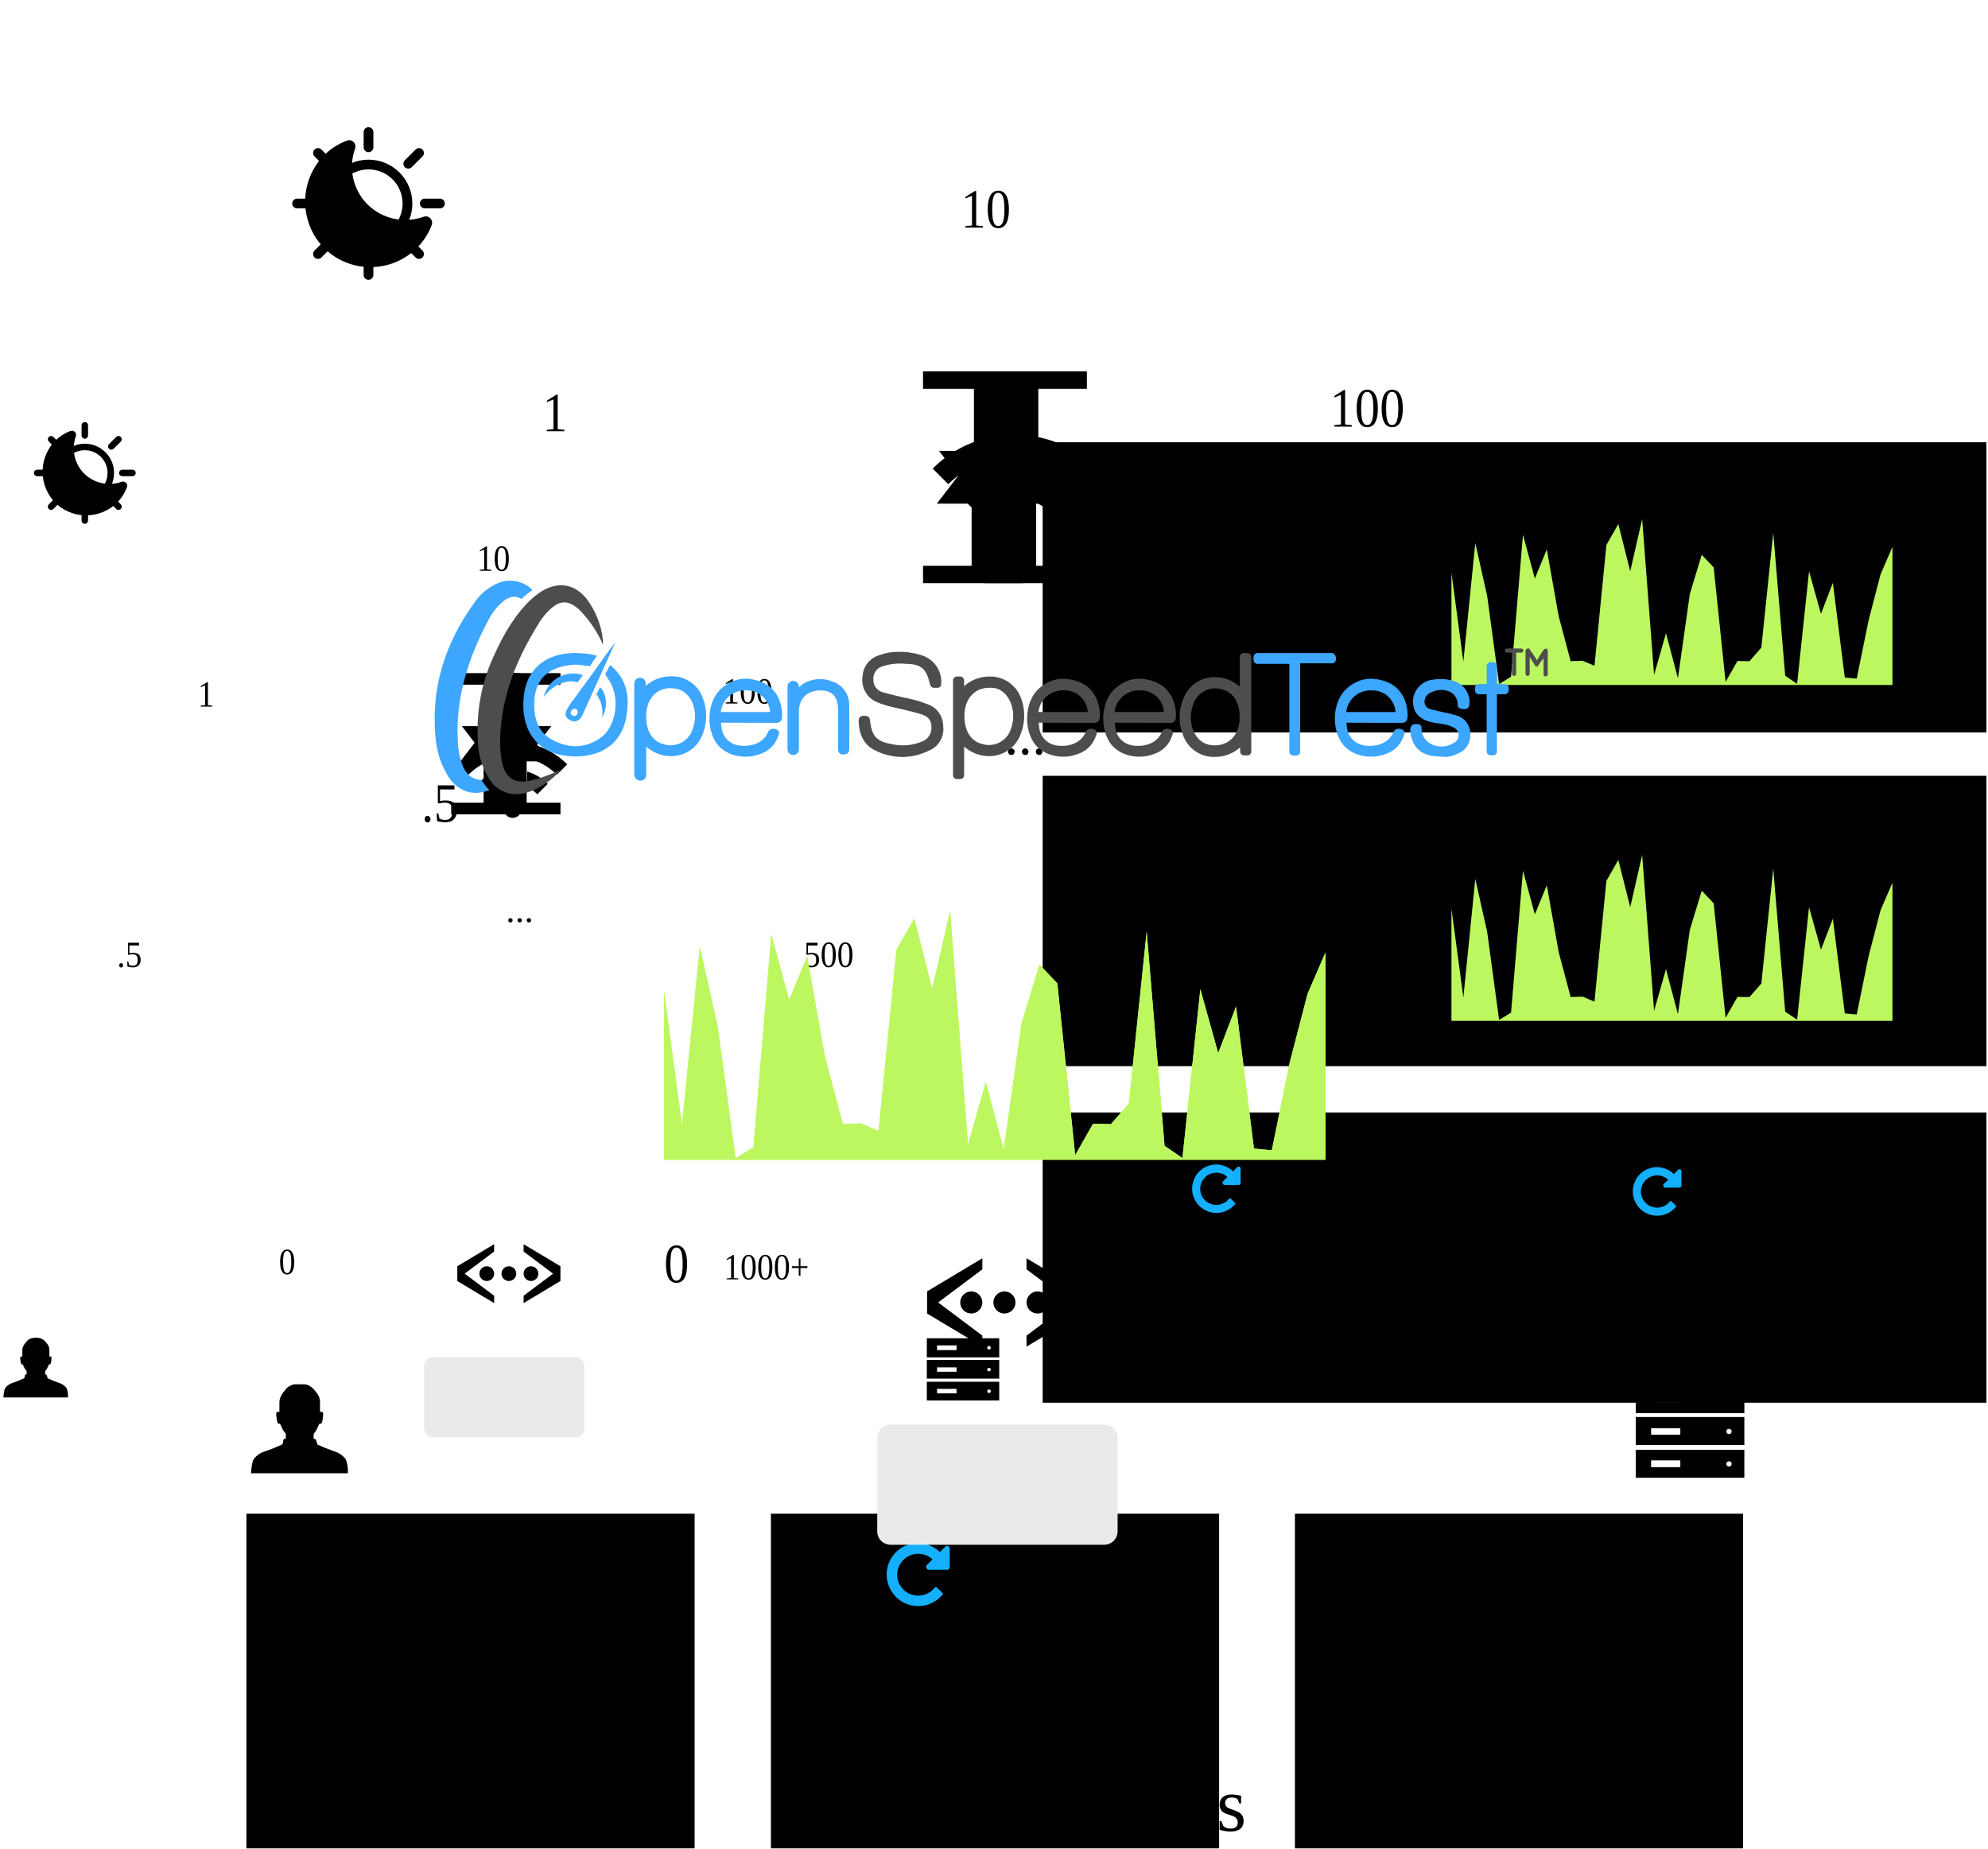
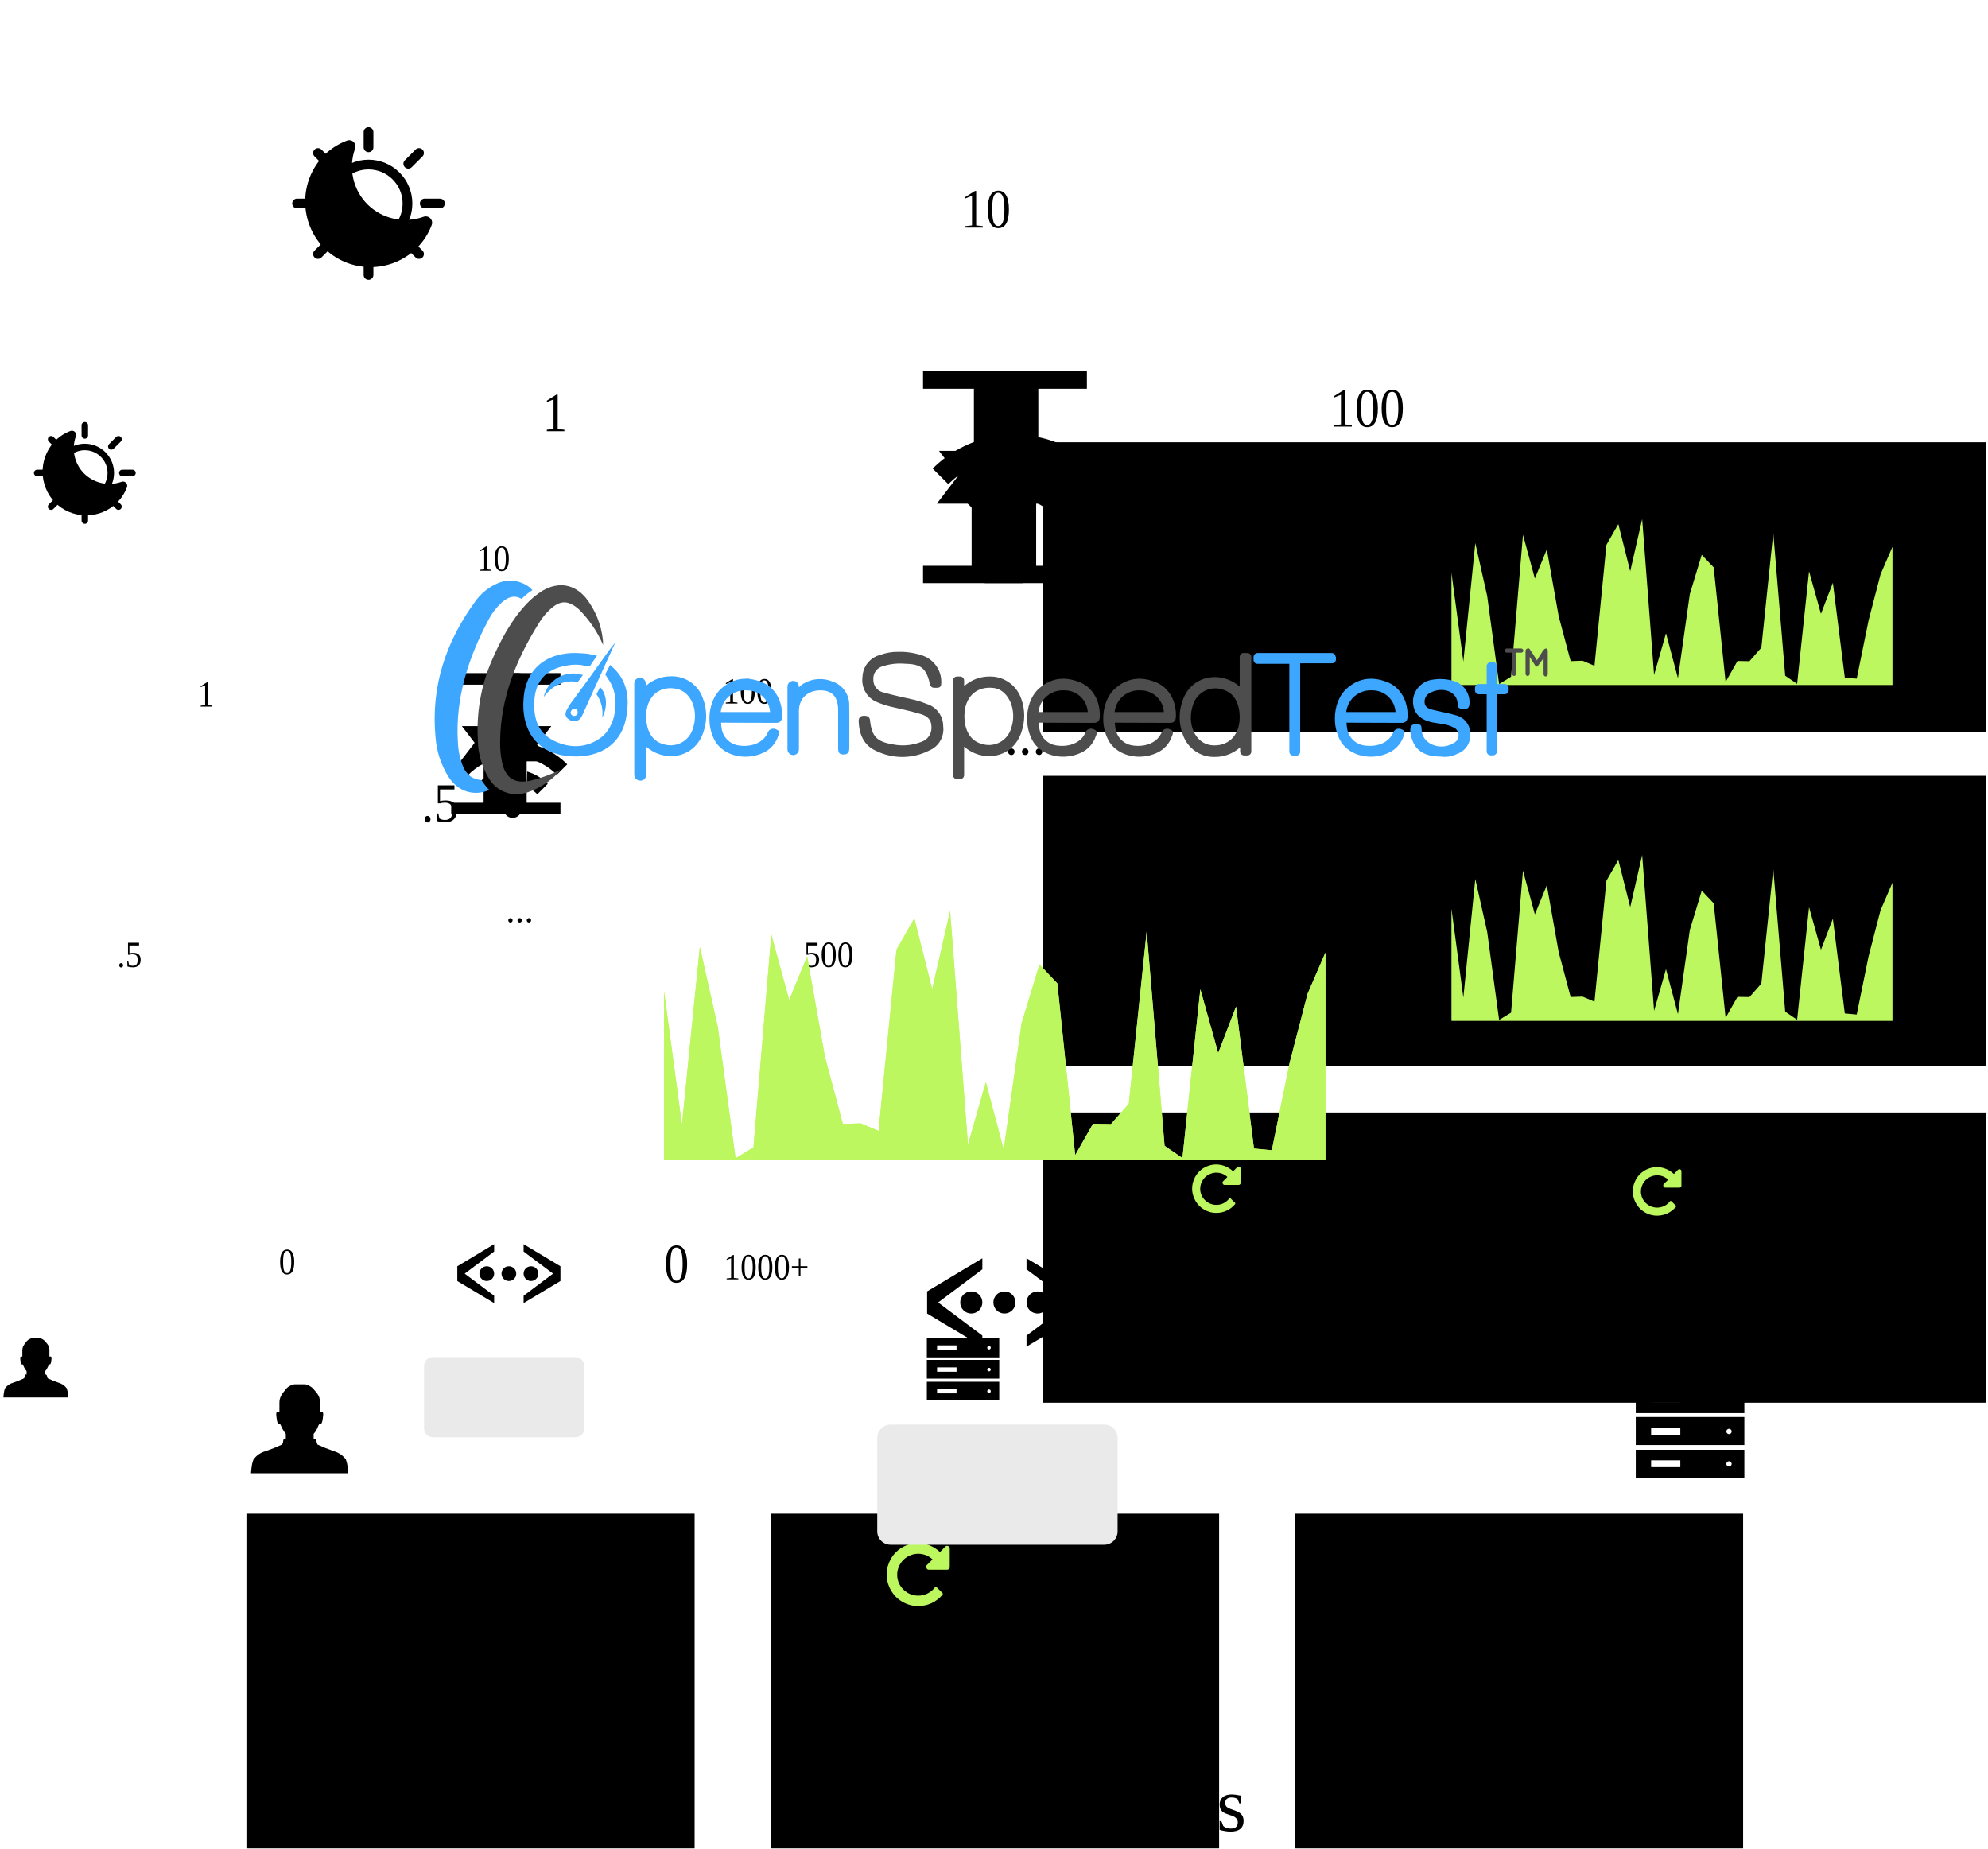
<svg xmlns="http://www.w3.org/2000/svg" xmlns:xlink="http://www.w3.org/1999/xlink" version="1.1" id="OpenSpeedtest" class="openSpeedtestApp">
  <symbol id="logo" viewBox="0 0 262.79 50.38">
    <a target="_blank" href="http://openspeedtest.com?ref=Self-Hosted-Intro&amp;run=5">
      <g>
        <path d="M39.77,15.17A27,27,0,0,0,34,6.71c-2.49-2.13-4.33-2.13-6.68,0a15.2,15.2,0,0,0-2.55,3.06c-5.4,8.59-9.17,17.68-9.31,28a22.39,22.39,0,0,0,.5,5.33C16.83,46.7,19,48,22.66,47.2a32.27,32.27,0,0,0,7-2.56c-1.78,2.63-6.47,5.4-9.38,5.68a7.44,7.44,0,0,1-7.46-3.62,17.59,17.59,0,0,1-2.62-9.16A41.31,41.31,0,0,1,13.42,19C15.55,14.1,18,9.41,21.66,5.51a18.35,18.35,0,0,1,3.91-3.2C29.33.18,33,.82,35.72,4.09a19.33,19.33,0,0,1,4,9.94Z" style="fill: #4d4d4d" />
        <path d="M12.93,49.4C9.16,51,5.47,49.76,3.2,46.2A20.53,20.53,0,0,1,.21,37C-.92,25.11,2.56,14.6,9.45,5.08A12.69,12.69,0,0,1,15.06.53a7.51,7.51,0,0,1,7.31,1,5.17,5.17,0,0,1,.71.71A14.47,14.47,0,0,0,20.53,4.3c-2.21-1.28-3.84.14-4.76.92a14.34,14.34,0,0,0-3,3.91C8,18.08,4.9,27.52,5.47,37.89a17.58,17.58,0,0,0,1,5.4c.71,1.85,1.71,3.48,4.48,3.77C11.15,47.06,12,48.69,12.93,49.4Z" style="fill: #3da6ff" />
        <path d="M109.31,16.8a16.31,16.31,0,0,1,6,.92A6.55,6.55,0,0,1,119.61,24c0,.78-.15,1.28-1,1.28s-1.42.14-1.7-.92c-.86-3.77-2.13-4.69-6-4.76a12.92,12.92,0,0,0-5,.57,3,3,0,0,0-2.34,3.19A3,3,0,0,0,106,26.39c2.48.71,4.9,1.21,7.39,1.77a22,22,0,0,1,2.77.93,5.47,5.47,0,0,1,3.9,5.25,5.44,5.44,0,0,1-3.34,5.76,14,14,0,0,1-12.35.14c-3-1.28-4.12-3.84-4.27-7,0-.93.36-1.35,1.28-1.35s1.35.28,1.42,1.21c.43,3.76,1.64,4.9,5.4,5.54a11.78,11.78,0,0,0,6.61-.57,3.45,3.45,0,0,0,2.48-3.48c0-1.64-.78-2.63-2.63-3.13-2.34-.71-4.83-1.21-7.17-1.77a22.21,22.21,0,0,1-3-1,5.61,5.61,0,0,1-3.48-6,5.55,5.55,0,0,1,4.26-5.19A11.35,11.35,0,0,1,109.31,16.8Z" style="fill: #4d4d4d" />
        <path d="M237.65,41.52c-3.84,0-6-1.35-6.89-4.05a5.87,5.87,0,0,1-.43-2.2c0-.86.36-1.42,1.28-1.42S233,33.92,233,35c0,3.55,4.41,5.26,7.53,3.34a2,2,0,0,0,1.21-1.92,2,2,0,0,0-1.35-1.84c-1.49-.79-3.2-.79-4.9-1.14-3.2-.71-4.76-2.56-4.48-5.61a5.37,5.37,0,0,1,4.69-4.48,10.83,10.83,0,0,1,4.76.29,5.24,5.24,0,0,1,3.84,5.54c-.08.78-.43,1.13-1.14,1.13s-1.63-.07-1.63-.92c.07-3.34-3.56-4.4-6.33-3a2.31,2.31,0,0,0-1.49,2.34c.07,1.14.93,1.49,1.78,1.71,1.85.49,3.83.78,5.68,1.35a4.49,4.49,0,0,1,3.34,4.54,4.62,4.62,0,0,1-3.13,4.55A6,6,0,0,1,237.65,41.52Z" style="fill: #3da6ff" />
        <path d="M35,22.27,33.74,24c-2.35-.78-5.83.43-8,3.48A7.15,7.15,0,0,1,35,22.27Z" style="fill: #3da6ff" />
        <path d="M39.56,32.35a7.75,7.75,0,0,0-1.35-5.54l.85-1.7C40.7,26.89,40.91,29.73,39.56,32.35Z" style="fill: #3da6ff" />
        <path d="M262.79,17.65h0V16.8c0-.36,0-.71-.35-.78s-.57.28-.78.5c-.43.71-.93,1.42-1.42,2.27-.57-.85-1-1.64-1.5-2.27-.14-.29-.35-.71-.78-.5s-.42.42-.42.78V22a.53.53,0,0,0,.49.5h0a.53.53,0,0,0,.5-.5v-4l1.35,2.13c.14.14.43.28.57,0l1.35-1.85v3.84a.53.53,0,0,0,.5.49h0a.53.53,0,0,0,.49-.49V17.72h0Z" style="fill: #4d4d4d" />
        <path d="M256.54,16h-3.41a.53.53,0,0,0-.49.49h0a.53.53,0,0,0,.49.5h1.21v5a.54.54,0,0,0,.5.5h0a.54.54,0,0,0,.5-.5v-5h1.2a.53.53,0,0,0,.5-.5h0A.59.59,0,0,0,256.54,16Z" style="fill: #4d4d4d" />
        <path d="M252.64,24.4h-1.85V20.14a1,1,0,0,0-.92-.93h-.57a1,1,0,0,0-.93.93V24.4h-1.84a.94.94,0,0,0-.92.92v.57a.93.93,0,0,0,.92.92h1.84v13.5a.94.94,0,0,0,.93.92h.57a.94.94,0,0,0,.92-.92V26.81h1.85a.94.94,0,0,0,.92-.92v-.57A.94.94,0,0,0,252.64,24.4Z" style="fill: #3da6ff" />
        <path d="M212.72,18a1,1,0,0,0-.92-.93H194.25a1,1,0,0,0-.92.93v.71a.94.94,0,0,0,.92.92h7.53V40.38a.94.94,0,0,0,.93.92h.71a.94.94,0,0,0,.92-.92V19.5h7.53a.94.94,0,0,0,.92-.92V18Z" style="fill: #3da6ff" />
        <path d="M190.06,39.31v0Z" style="fill: #7c7c7c" />
        <path d="M190.06,18v7c-4.4-3.84-11.43-2.77-13.49,3.34a11.48,11.48,0,0,0,.07,8,7.72,7.72,0,0,0,7.53,5.26,8.84,8.84,0,0,0,6-2.27h0v1a.94.94,0,0,0,.93.92h.78a.93.93,0,0,0,.92-.92V18a.94.94,0,0,0-.92-.93h-.78A.92.92,0,0,0,190.06,18Zm-6.82,20.81a4.79,4.79,0,0,1-1.13-.29c-3.06-1.2-4.41-5.39-3.06-9.23a5.49,5.49,0,0,1,7.11-3.55c2.48.71,3.9,3.12,3.9,6.53C190.06,36.62,187.22,39.31,183.24,38.82Z" style="fill: #4d4d4d" />
        <path d="M48.58,47.2h0a1.31,1.31,0,0,0,1.35-1.35V39.17c4.4,3.84,11.43,2.77,13.49-3.34a11.48,11.48,0,0,0-.07-8,7.7,7.7,0,0,0-7.52-5.26,8.83,8.83,0,0,0-6,2.28h0v-.57a1.31,1.31,0,0,0-1.35-1.35h0a1.31,1.31,0,0,0-1.35,1.35V45.78A1.42,1.42,0,0,0,48.58,47.2Zm8.17-21.74a6,6,0,0,1,1.13.29c3.06,1.21,4.41,5.4,3.06,9.23a5.47,5.47,0,0,1-7.1,3.55c-2.49-.71-3.91-3.12-3.91-6.53C49.93,27.67,52.7,24.83,56.75,25.46Z" style="fill: #3da6ff" />
        <path d="M228.06,33.56c1.21.07,1.64-.5,1.64-1.63.07-3.55-1.64-6.61-4.55-7.89-3.41-1.42-6.68-1.27-9.66,1.28-3.34,2.77-3.91,9-1.42,12.86,2.13,3.19,7,4.33,11.08,2.48a6.57,6.57,0,0,0,3.62-4c.29-.57.36-1.28-.35-1.5a1.51,1.51,0,0,0-1.78.15c-.28.28-.35.71-.57,1-1.13,2.06-3.83,3.05-6.74,2.56a4.77,4.77,0,0,1-3.91-4,10.21,10.21,0,0,1-.14-1.35ZM215.21,31a5.92,5.92,0,0,1,.92-2.55h0a5.81,5.81,0,0,1,5.26-2.56A5.46,5.46,0,0,1,226.85,31Z" style="fill: #3da6ff" />
        <path d="M173.37,33.56c1.21.07,1.64-.5,1.64-1.63.07-3.55-1.64-6.61-4.55-7.89-3.41-1.42-6.68-1.27-9.66,1.28-3.34,2.77-3.91,9-1.42,12.86,2.13,3.19,7,4.33,11.08,2.48a6.57,6.57,0,0,0,3.62-4c.29-.57.36-1.28-.35-1.5a1.51,1.51,0,0,0-1.78.15c-.28.28-.35.71-.57,1-1.13,2.06-3.83,3.05-6.74,2.56a4.77,4.77,0,0,1-3.91-4,10.21,10.21,0,0,1-.14-1.35ZM160.52,31a5.92,5.92,0,0,1,.92-2.55h0a5.81,5.81,0,0,1,5.26-2.56A5.46,5.46,0,0,1,172.16,31Z" style="fill: #4d4d4d" />
        <path d="M155.4,33.56c1.21.07,1.64-.5,1.64-1.63.07-3.55-1.64-6.61-4.55-7.89-3.41-1.42-6.68-1.27-9.66,1.28-3.34,2.77-3.91,9-1.42,12.86,2.13,3.19,7,4.33,11.08,2.48a6.57,6.57,0,0,0,3.62-4c.29-.57.36-1.28-.35-1.5a1.51,1.51,0,0,0-1.78.15c-.28.28-.35.71-.57,1-1.13,2.06-3.83,3.05-6.74,2.56a4.77,4.77,0,0,1-3.91-4,10.21,10.21,0,0,1-.14-1.35ZM142.55,31a5.92,5.92,0,0,1,.92-2.55h0a5.81,5.81,0,0,1,5.26-2.56A5.49,5.49,0,0,1,154.2,31Z" style="fill: #4d4d4d" />
        <path d="M80.4,33.56c1.21.07,1.63-.5,1.63-1.63.07-3.55-1.63-6.61-4.54-7.89-3.41-1.42-6.68-1.27-9.66,1.28-3.34,2.77-3.91,9-1.42,12.86,2.13,3.19,7,4.33,11.08,2.48a6.6,6.6,0,0,0,3.62-4c.28-.57.36-1.28-.36-1.5a1.49,1.49,0,0,0-1.77.15c-.28.28-.36.71-.57,1-1.14,2.06-3.83,3.05-6.75,2.56a4.75,4.75,0,0,1-3.9-4,10.21,10.21,0,0,1-.14-1.35ZM67.54,31a5.88,5.88,0,0,1,.93-2.55h0a5.8,5.8,0,0,1,5.25-2.56A5.46,5.46,0,0,1,79.19,31Z" style="fill: #3da6ff" />
        <path d="M97.87,29.51A5.77,5.77,0,0,0,94,23.83a7.7,7.7,0,0,0-7,.5,8.08,8.08,0,0,0-1,.85V25a1.35,1.35,0,1,0-2.7,0V39.81a1.35,1.35,0,0,0,2.7,0V30.65c.07-3,2.2-4.83,5.26-4.76,2.7.07,4,1.63,4,4.76v8.88c0,.92.15,1.49,1.28,1.49s1.35-.71,1.35-1.49C97.87,36.26,97.94,32.92,97.87,29.51Z" style="fill: #3da6ff" />
        <path d="M86,32.07v0Z" style="fill: #3da6ff" />
        <path d="M45.38,31.22c-1,8.66-8.16,10.86-14.13,10.15C23.65,40.52,20.38,34.7,21,27.74c.57-7.6,6.32-11.3,13.92-10.59a10.89,10.89,0,0,1,1.5.15c.78.14,1.91.42,1.91.42l-1.2,1.71-.43.71-1.21-.07A9.87,9.87,0,0,0,31.39,20c-5.11.78-7.81,3.76-7.88,9-.07,3.76,1,7,4.69,8.8s7.6,1.78,11.08-.78,4.54-9.09,2.13-13.14l-1.14-1.77,1.14-2.21C45.17,22.91,46,26.89,45.38,31.22Z" style="fill: #3da6ff" />
        <path d="M41.34,16.23h0c-3.13,4.41-6.25,8.74-9.52,13.14l-.14.29c-.07.07-.07.14-.15.28-.92,1.28-.85,2.2.29,2.91s2.34.36,3-1c2.28-5,4.55-10.09,6.89-15.2l.93-2.06ZM33.67,31.57a1,1,0,0,1-.72.36.83.83,0,0,1-.85-.85,1,1,0,0,1,.85-.86.81.81,0,0,1,.72.36A1.22,1.22,0,0,1,33.67,31.57Z" style="fill: #3da6ff" />
        <path d="M136.08,34.91a5.46,5.46,0,0,1-7.1,3.55c-2.48-.71-3.91-3.12-3.91-6.53,0-4.41,2.77-7.1,6.89-6.61a4.75,4.75,0,0,1,1.14.29C136,26.89,137.43,31.15,136.08,34.91Zm2.42-7A7.72,7.72,0,0,0,131,22.62a8.85,8.85,0,0,0-6,2.28V23.55a.94.94,0,0,0-.92-.93h-.78a.94.94,0,0,0-.92.93V45.92a.93.93,0,0,0,.92.92h.78a.93.93,0,0,0,.92-.92V39.17c4.41,3.84,11.44,2.77,13.5-3.34A11.79,11.79,0,0,0,138.5,27.88Z" style="fill: #4d4d4d" />
      </g>
      <rect fill="transparent" x="0" y="0" width="265" height="60" />
    </a>
  </symbol>
  <symbol id="mainGaugebg" viewBox="0 0 295.93 270.18">
    <path fill="none" d="M64.32,256.41a137,137,0,1,1,192.09-24.8l-.07.09a134.45,134.45,0,0,1-24.71,24.71" />
  </symbol>
  <symbol id="mainGaugeBlue" viewBox="0 0 295.93 270.18">
    <path fill="none" d="M64.32,256.41a137,137,0,1,1,192.09-24.8l-.07.09a134.45,134.45,0,0,1-24.71,24.71" />
  </symbol>
  <symbol id="mainGaugeWhite" viewBox="0 0 295.93 270.18">
    <path fill="none" d="M64.32,256.41a137,137,0,1,1,192.09-24.8l-.07.09a134.45,134.45,0,0,1-24.71,24.71" />
  </symbol>
  <symbol id="oDoMeter" viewBox="0 0 295.93 270.18">
    <text transform="translate(76.34 264.28) scale(0.9 1)">0</text>
    <text transform="translate(23.81 164.6) scale(0.9 1)">.5</text>
    <text transform="translate(50.01 80.11) scale(0.9 1)">1</text>
    <text transform="translate(140.58 36.04) scale(0.9 1)">10</text>
    <text transform="translate(220.43 79.11) scale(0.9 1)">100</text>
    <text transform="translate(246.71 164.6) scale(0.9 1)">500</text>
    <text id="oDoTopSpeed" class="oDoTop-Speed" transform="translate(220.71 265.99) scale(0.9 1)">1000+</text>
    <text id="oDoLiveSpeed" class="oDoLive-Speed" transform="translate(150 150) scale(1 1)">...</text>
    <text id="oDoLiveStatus" class="oDoLive-Status" transform="translate(151 170) scale(1 1)" />
  </symbol>
  <symbol id="progressBar" viewBox="0 0 293.53 18.38">
    <defs>
      <symbol id="personLeft" class="uiBg" viewBox="0 0 33.46 30.9">
        <path d="M32.7,4.8a7.81,7.81,0,0,1-4.1,2.8,61.42,61.42,0,0,0-5.7,2.3s-.1.3-.4,1.3-.9.6-.9.6v1.8a6.15,6.15,0,0,1,1.2,1.8,14.72,14.72,0,0,0,.8,1.7h.5c.5,0,.7,1.9.8,3.2s-1.1.8-1.1.8v3.2c0,1.9-.5,2.8-2.3,4.8s-4.7,1.8-4.7,1.8-3.1.1-4.7-1.8-2.3-3-2.3-4.8V21.1s-1.2.5-1.1-.8.3-3.2.8-3.2H10s.3-.6.8-1.7A9.62,9.62,0,0,1,12,13.6V11.8s-.8.4-.9-.6a2.26,2.26,0,0,0-.4-1.3A61.42,61.42,0,0,0,5,7.6,7.41,7.41,0,0,1,.9,4.8C.2,3.6,0,0,0,0H33.4A11.7,11.7,0,0,1,32.7,4.8Z" />
      </symbol>
      <symbol id="progressElement" class="uiBg" viewBox="0 0 409.31 10.48">
        <line id="progressbg" class="progressbg" x1="5" y1="5" x2="405" y2="5" />
      </symbol>
      <symbol id="doc" class="uiBg" viewBox="0 0 36.8 31.6">
        <path d="M0,31.6V21.9H36.8v9.7Zm15.1-6H5.2V28h9.9Zm16.5.3a.9.9,0,1,0,.9.9A.9.9,0,0,0,31.6,25.9Z" />
        <path d="M0,20.6V11.1H36.8v9.5Zm15.1-6H5.2v2.2h9.9Zm16.5.2a.9.9,0,1,0,.9.9A.9.9,0,0,0,31.6,14.8Z" />
        <path d="M0,9.5V0H36.8V9.5ZM15.1,3.6H5.2V5.9h9.9Zm16.5.2a.9.9,0,1,0,.9.9A.9.9,0,0,0,31.6,3.8Z" />
      </symbol>
    </defs>
    <g id="Progress">
      <g>
        <use width="33.46" height="30.9" transform="matrix(0.57, 0, 0, -0.57, 0, 17.49)" xlink:href="#personLeft" />
        <use width="409.31" height="10.48" transform="matrix(0.57, 0, 0, -0.57, 28.35, 13.39)" xlink:href="#progressElement" />
        <use width="36.8" height="31.6" transform="matrix(0.58, 0, 0, -0.58, 272.2, 18.38)" xlink:href="#doc" />
      </g>
    </g>
  </symbol>
  <symbol id="upSymbol" viewBox="0 0 32.21 41.62">
    <g>
      <path d="M2.71,26H9.55V38.55a2.93,2.93,0,0,0,2.78,3.07h7.13a2.94,2.94,0,0,0,2.78-3.07V26h6.84L15.89,8.8Z" />
      <rect width="32.21" height="3.41" />
    </g>
  </symbol>
  <symbol id="downSymbol" viewBox="0 0 32.21 41.62">
    <g>
      <path d="M29.51,15.62H22.66V3.08A2.94,2.94,0,0,0,19.88,0H12.76A2.94,2.94,0,0,0,10,3.08V15.62H3.14l13.18,17.2Z" />
      <rect y="38.21" width="32.21" height="3.41" />
    </g>
  </symbol>
  <symbol id="resultCard" viewBox="0 0 278.13 85.49">
    <g>
      <rect width="278.13" height="85.49" />
    </g>
  </symbol>
  <symbol id="resultCardMob" viewBox="0 0 88.1 65.79">
    <g>
      <rect width="88.1" height="65.79" />
    </g>
  </symbol>
  <symbol id="downloadRc1" viewBox="0 0 66.93 13.85">
    <g>
      <text transform="translate(0 10.52)" class="rtext">DOWNLOAD</text>
    </g>
  </symbol>
  <symbol id="uploadRc2" viewBox="0 0 46.73 13.85">
    <g>
      <text transform="translate(0 10.52)" class="rtext">UPLOAD</text>
    </g>
  </symbol>
  <symbol id="pingSymbol" viewBox="0 0 14.28 14.28">
    <g>
-       <path d="M13.92.64a.55.55,0,0,0-.65.13L12.06,2A7.21,7.21,0,0,0,9.79.52a7,7,0,0,0-5.42,0,7,7,0,0,0-3.8,3.8,7,7,0,0,0,0,5.54,7.23,7.23,0,0,0,1.52,2.28,7.25,7.25,0,0,0,2.28,1.53,6.89,6.89,0,0,0,2.77.56,7.12,7.12,0,0,0,5.5-2.57.31.31,0,0,0,.07-.21.23.23,0,0,0-.09-.19L11.35,10a.36.36,0,0,0-.24-.09.27.27,0,0,0-.21.11,4.61,4.61,0,0,1-1.67,1.37,4.68,4.68,0,0,1-2.09.48,4.75,4.75,0,0,1-3.36-1.39A4.84,4.84,0,0,1,2.76,9a4.68,4.68,0,0,1-.38-1.85A4.63,4.63,0,0,1,2.76,5.3,4.74,4.74,0,0,1,5.3,2.76a4.72,4.72,0,0,1,5.09.9L9.1,4.94A.54.54,0,0,0,9,5.58.56.56,0,0,0,9.52,6h4.17a.61.61,0,0,0,.42-.17.57.57,0,0,0,.17-.42V1.19a.56.56,0,0,0-.36-.55Z" style="fill: #14b0fe" />
+       <path d="M13.92.64a.55.55,0,0,0-.65.13L12.06,2A7.21,7.21,0,0,0,9.79.52a7,7,0,0,0-5.42,0,7,7,0,0,0-3.8,3.8,7,7,0,0,0,0,5.54,7.23,7.23,0,0,0,1.52,2.28,7.25,7.25,0,0,0,2.28,1.53,6.89,6.89,0,0,0,2.77.56,7.12,7.12,0,0,0,5.5-2.57.31.31,0,0,0,.07-.21.23.23,0,0,0-.09-.19L11.35,10a.36.36,0,0,0-.24-.09.27.27,0,0,0-.21.11,4.61,4.61,0,0,1-1.67,1.37,4.68,4.68,0,0,1-2.09.48,4.75,4.75,0,0,1-3.36-1.39A4.84,4.84,0,0,1,2.76,9a4.68,4.68,0,0,1-.38-1.85A4.63,4.63,0,0,1,2.76,5.3,4.74,4.74,0,0,1,5.3,2.76a4.72,4.72,0,0,1,5.09.9L9.1,4.94A.54.54,0,0,0,9,5.58.56.56,0,0,0,9.52,6h4.17a.61.61,0,0,0,.42-.17.57.57,0,0,0,.17-.42V1.19a.56.56,0,0,0-.36-.55Z" style="fill: #bdf760" />
    </g>
  </symbol>
  <symbol id="pingRc3" viewBox="0 0 28.43 13.85">
    <g>
      <text transform="translate(0 10.52)" class="rtext">PING</text>
    </g>
  </symbol>
  <symbol id="jitterRc3" viewBox="0 0 39.95 13.85">
    <text class="rtext" transform="translate(0 9.64)">JITTER</text>
  </symbol>
  <symbol id="downResultC1" viewBox="0 0 53.35 39.8">
    <text id="downResult" transform="translate(0 20.07)" class="rtextnum">---</text>
    <text x="0" y="35" class="rtextmbms">Mbps</text>
  </symbol>
  <symbol id="upResultC2" viewBox="0 0 53.35 39.8">
    <text id="upRestxt" transform="translate(0 20.07)" class="rtextnum">---</text>
    <text x="0" y="36.09" class="rtextmbms">Mbps</text>
  </symbol>
  <symbol id="pingResultC3" viewBox="0 0 40.01 39.79">
    <text transform="translate(0 20.07)" id="pingResult" class="rtextnum">--</text>
    <text x="0" y="35" class="rtextmbms">ms</text>
  </symbol>
  <symbol id="jitterResultC3" viewBox="0 0 21.99 39.79">
    <text id="jitterDesk" transform="translate(2.33 20.07)" class="rtextnum">--</text>
    <text x="2" y="35" xml:space="preserve" class="rtextmbms">ms</text>
  </symbol>
  <symbol style="fill: url(#gradient)" id="graphc1" viewBox="0 0 200 100">
    <polygon points="0,50 0.00,16.91 3.51,43.13 7.03,8.17 10.54,23.80 14.05,49.71 17.57,47.57 21.08,5.73 24.59,18.61 28.11,10.03 31.62,29.77 35.14,42.97 38.65,42.85 42.16,44.34 45.68,8.71 49.19,2.56 52.70,16.48 56.22,1.10 59.73,47.04 63.24,34.75 66.76,48.00 70.27,23.19 73.78,11.62 77.30,15.34 80.81,49.09 84.32,42.92 87.84,42.99 91.35,38.99 94.86,5.15 98.38,47.27 101.89,49.66 105.41,16.49 108.92,29.03 112.43,19.89 115.95,47.80 119.46,48.13 122.97,30.92 126.49,17.38 130.00,9.27 130,50" class="line" />
  </symbol>
  <symbol style="fill: url(#gradient)" id="graphc2" viewBox="0 0 200 100">
    <polygon points="0,50 0.00,16.91 3.51,43.13 7.03,8.17 10.54,23.80 14.05,49.71 17.57,47.57 21.08,5.73 24.59,18.61 28.11,10.03 31.62,29.77 35.14,42.97 38.65,42.85 42.16,44.34 45.68,8.71 49.19,2.56 52.70,16.48 56.22,1.10 59.73,47.04 63.24,34.75 66.76,48.00 70.27,23.19 73.78,11.62 77.30,15.34 80.81,49.09 84.32,42.92 87.84,42.99 91.35,38.99 94.86,5.15 98.38,47.27 101.89,49.66 105.41,16.49 108.92,29.03 112.43,19.89 115.95,47.80 119.46,48.13 122.97,30.92 126.49,17.38 130.00,9.27 130,50" class="line2" />
  </symbol>
  <symbol id="jitterMob" viewBox="0 0 58.1 35.77">
    <text id="pingMobres" transform="translate(11.07 18.05)" class="rtextnum">--</text>
    <text x="-8" y="33.46" class="rtextmbms">Jitter</text>
    <text id="JitterResultMon" x="17" y="33.46" class="jitter-Mob">--</text>
    <text id="JitterResultms" x="36" y="33.46" class="rtextmbms">ms</text>
  </symbol>
  <symbol id="settings" viewBox="0 0 100 125">
    <rect fill="transparent" x="0" y="25" width="100" height="50" />
    <path d="M36.43,29.64,9.29,50,36.43,70.36v6.78L2.5,56.79V43.21L36.43,22.86Z" />
    <path d="M63.57,70.36,90.71,50,63.57,29.64V22.86L97.5,43.21V56.79L63.57,77.14Z" />
    <circle cx="29.64" cy="50" r="6.79" />
    <circle cx="50" cy="50" r="6.79" />
    <circle cx="70.36" cy="50" r="6.79" />
  </symbol>
  <symbol id="playButton" style="fill: #eaeaea" viewBox="0 0 191.255 191.255">
    <rect width="180" height="90" rx="10" ry="10" class="startButton" />
    <text class="buttonTxt" x="90" y="60">Start</text>
  </symbol>
  <symbol id="introProgress" viewBox="0 0 409.31 10.48">
    <line x1="5" y1="5" x2="405" y2="5" />
  </symbol>
  <symbol id="ConnectError" viewBox="0 0 489.6 489.6">
    <a target="_blank" href="https://openspeedtest.com/FAQ.php?ref=NetworkError">
      <g>
        <g>
          <path d="M179.6,235.6c-33.7,10.3-65.5,28.5-92.2,55.1l46.6,46.6c13.9-13.9,30.1-24.8,47.6-32.5L179.6,235.6z" />
          <path d="M175.8,109C111.3,122,49.9,153.4,0,203.3l46.6,46.6c37.5-37.5,83.1-61.9,131.2-73.7L175.8,109z" />
          <path d="M313.8,109l-2,67.3c48.1,11.8,93.7,36.2,131.2,73.7l46.6-46.6C439.8,153.4,378.3,122,313.8,109z" />
          <path d="M307.9,304.8c17.5,7.7,33.7,18.6,47.7,32.6l46.6-46.6c-26.6-26.6-58.5-44.9-92.2-55.2L307.9,304.8z" />
        </g>
        <circle cx="244.8" cy="403.2" r="40" />
        <g>
          <path d="M260.6,330.4h-31.7c-8.3,0-15.1-6.6-15.3-14.9L206,62.2c-0.3-8.6,6.7-15.8,15.3-15.8h47c8.6,0,15.6,7.1,15.3,15.8                  l-7.7,253.3C275.7,323.8,268.9,330.4,260.6,330.4z" />
        </g>
      </g>
    </a>
  </symbol>
  <symbol id="light" viewBox="0 0 512 512">
    <g>
      <path d="M256,108.936c-81.091,0-147.064,65.973-147.064,147.064S174.909,403.064,256,403.064S403.064,337.091,403.064,256         S337.091,108.936,256,108.936z M256,370.383c-63.071,0-114.383-51.312-114.383-114.383c0-63.071,51.312-114.383,114.383-114.383         c63.071,0,114.383,51.312,114.383,114.383C370.383,319.071,319.071,370.383,256,370.383z" />
      <path d="M256,83.708c9.024,0,16.34-7.316,16.34-16.34V16.34C272.34,7.316,265.024,0,256,0c-9.024,0-16.34,7.316-16.34,16.34         v51.027C239.66,76.391,246.976,83.708,256,83.708z" />
      <path d="M256,428.292c-9.024,0-16.34,7.316-16.34,16.34v51.027c0,9.024,7.316,16.34,16.34,16.34c9.024,0,16.34-7.316,16.34-16.34         v-51.027C272.34,435.609,265.024,428.292,256,428.292z" />
      <path d="M111.062,134.171c6.38,6.381,16.727,6.381,23.109,0c6.381-6.38,6.381-16.727,0-23.109L98.089,74.981         c-6.38-6.381-16.727-6.381-23.109,0c-6.381,6.38-6.381,16.727,0,23.109L111.062,134.171z" />
      <path d="M400.938,377.829c-6.38-6.381-16.727-6.38-23.109,0c-6.381,6.38-6.381,16.727,0,23.109l36.081,36.082         c6.38,6.382,16.727,6.382,23.109,0c6.382-6.38,6.382-16.727,0-23.109L400.938,377.829z" />
      <path d="M83.708,256c0-9.024-7.316-16.34-16.34-16.34H16.34C7.316,239.66,0,246.976,0,256c0,9.024,7.316,16.34,16.34,16.34         h51.027C76.391,272.34,83.708,265.024,83.708,256z" />
      <path d="M495.66,239.66h-51.027c-9.024,0-16.34,7.316-16.34,16.34c0,9.024,7.316,16.34,16.34,16.34h51.027         c9.024,0,16.34-7.316,16.34-16.34C512,246.976,504.684,239.66,495.66,239.66z" />
      <path d="M111.062,377.829l-36.081,36.082c-6.381,6.382-6.381,16.727,0,23.109c6.38,6.382,16.727,6.383,23.109,0l36.081-36.082         c6.381-6.381,6.381-16.727,0-23.109C127.79,371.447,117.443,371.447,111.062,377.829z" />
      <path d="M400.938,134.171l36.081-36.082c6.382-6.381,6.382-16.727,0-23.109c-6.38-6.381-16.727-6.381-23.109,0l-36.081,36.082         c-6.381,6.381-6.381,16.727,0,23.109C384.21,140.552,394.557,140.553,400.938,134.171z" />
    </g>
    <rect fill="none" width="512" cursor="pointer" pointer-events="visible" height="512" />
  </symbol>
  <symbol id="dark" viewBox="0 0 1024 1024">
    <path d="M524.8 938.667h-4.267a439.893 439.893 0 0 1-313.173-134.4 446.293 446.293 0 0 1-11.093-597.333 432.213 432.213 0 0 1 170.667-116.907 42.667 42.667 0 0 1 45.227 9.387 42.667 42.667 0 0 1 10.24 42.667 358.4 358.4 0 0 0 82.773 375.893 361.387 361.387 0 0 0 376.747 82.773 42.667 42.667 0 0 1 54.187 55.04A433.493 433.493 0 0 1 836.267 810.667a438.613 438.613 0 0 1-311.467 128z" />
  </symbol>
  <a id="resultsData">
    <svg class="Desktop" viewBox="0 0 586 346">
      <g id="UI-Desk">
        <use id="mainGaugebg-Desk" class="main-Gaugebg" xlink:href="#mainGaugebg" x="10.28" y="36.11" width="273.94" height="245.39" />
        <use id="mainGaugeBlue-Desk" class="main-GaugeBlue" xlink:href="#mainGaugeBlue" x="10.28" y="36.11" width="273.94" height="245.39" />
        <use id="mainGaugeWhite-Desk" class="main-GaugeWhite" xlink:href="#mainGaugeWhite" x="10.28" y="36.11" width="273.94" height="245.39" />
        <use xlink:href="#resultCard" class="Cards" x="307.4" y="31" width="278.1" height="85.5">
						</use>
        <use xlink:href="#resultCard" class="Cards" x="307.4" y="129.3" width="278.1" height="85.5">
						</use>
        <use xlink:href="#resultCard" class="Cards" x="307.4" y="228.5" width="278.1" height="85.5">
						</use>
        <use id="downSymbolDesk" xlink:href="#downSymbol" class="Desktop" x="133" y="99" width="32.21" height="41.62" />
        <use id="upSymbolDesk" xlink:href="#upSymbol" class="Desktop" x="133" y="99" width="32.21" height="41.62" />
        <use id="ConnectErrorDesk" xlink:href="#ConnectError" class="ConnectError" x="135" y="107.8" width="32.21" height="41.62" />
        <use class="oDo-Meter" xlink:href="#oDoMeter" x="10.28" y="36.11" width="273.94" height="245.39" />
        <use xlink:href="#progressBar" x="1" y="295" width="293.53" height="18.38" />
        <use id="progressStatus-Desk" class="intro-Progress" xlink:href="#introProgress" x="29" y="295" width="234" height="21" />
        <use xlink:href="#downloadRc1" x="335.05" y="50.28" width="67" height="16">
						</use>
        <use xlink:href="#uploadRc2" x="345.33" y="145.2" width="47" height="16">
						</use>
        <use xlink:href="#pingSymbol" x="351.4" y="243.8" width="14.3" height="14.4" />
        <use xlink:href="#pingSymbol" x="481.3" y="244.6" width="14.33" height="14.4" />
        <use xlink:href="#pingRc3" x="367.01" y="244.68" width="28" height="16">
						</use>
        <use xlink:href="#jitterRc3" x="495.61" y="246.3" width="39.95" height="13.85">
						</use>
        <use xlink:href="#upSymbol" class="Symbol" x="329" y="146.5" width="11.8" height="13.9" />
        <use xlink:href="#downSymbol" class="Symbol" x="318.7" y="51.9" width="11.8" height="13.8" />
        <use xlink:href="#graphc2" x="427.84" y="134" width="200" height="135">
						</use>
        <use xlink:href="#graphc1" x="427.84" y="35" width="200" height="135">
						</use>
        <use xlink:href="#downResultC1" x="298" y="67.21" width="200" height="45.1">
						</use>
        <use xlink:href="#upResultC2" x="298" y="162.13" width="200" height="45.1">
						</use>
        <use xlink:href="#pingResultC3" x="303.73" y="261.55" width="200" height="45.1">
						</use>
        <use xlink:href="#jitterResultC3" x="420.04" y="262.17" width="200" height="45.1">
						</use>
      </g>
      <g id="intro-Desk">
        <use id="deskStart" class="deskStart" xlink:href="#mainGaugebg" x="10.28" y="36.11" width="273.94" height="245.39" />
        <use xlink:href="#resultCard" class="Cards" x="307.4" y="31" width="278.1" height="85.5" />
        <use xlink:href="#resultCard" class="Cards" x="307.4" y="228.5" width="278.1" height="85.5" />
        <use xlink:href="#resultCard" class="Cards" x="307.4" y="129.3" width="278.1" height="85.5" />
        <use xlink:href="#downloadRc1" x="335.05" y="50.28" width="67" height="16">
						</use>
        <use xlink:href="#uploadRc2" x="345.33" y="145.2" width="47" height="16">
						</use>
        <use xlink:href="#pingSymbol" x="351.4" y="243.8" width="14.3" height="14.4" />
        <use xlink:href="#pingSymbol" x="481.3" y="244.6" width="14.33" height="14.4" />
        <use xlink:href="#pingRc3" x="367.01" y="244.68" width="28" height="16">
						</use>
        <use xlink:href="#jitterRc3" x="495.61" y="246.3" width="39.95" height="13.85">
						</use>
        <use xlink:href="#upSymbol" class="Symbol" x="329" y="146.5" width="11.8" height="13.9" />
        <use xlink:href="#downSymbol" class="Symbol" x="318.7" y="51.9" width="11.8" height="13.8" />
        <use xlink:href="#graphc2" x="427.84" y="134" width="200" height="135">
						</use>
        <use xlink:href="#graphc1" x="427.84" y="35" width="200" height="135">
						</use>
        <use xlink:href="#downResultC1" x="298" y="67.21" width="200" height="45.1">
						</use>
        <use xlink:href="#upResultC2" x="298" y="162.13" width="200" height="45.1">
						</use>
        <use xlink:href="#pingResultC3" x="303.73" y="261.55" width="200" height="45.1">
						</use>
        <use xlink:href="#jitterResultC3" x="420.04" y="262.17" width="200" height="45.1">
						</use>
        <use id="nightmode" class="darkmode" xlink:href="#dark" x="10" y="25" width="30" height="30" />
        <use id="daymode" class="darkmode" xlink:href="#light" x="10" y="25" width="30" height="30" />
        <use id="startButtonDesk" class="startButton" xlink:href="#playButton" x="125" y="300.6" width="50.2" height="50.2">
						</use>
        <use id="settingsDesk" class="Startsettings" xlink:href="#settings" x="100" y="260" width="100" height="40">
						</use>
        <use class="Desktop" id="ipDesk" xlink:href="#YourIP" x="7" y="70" />
      </g>
    </svg>
    <svg class="Mobile" viewBox="0 0 295.9 363.3">
      <g id="UI-Mob">
        <use id="mainGaugebg-Mob" class="main-Gaugebg" xlink:href="#mainGaugebg" x="11.18" y="12" width="273.94" height="245.39" />
        <use id="mainGaugeBlue-Mob" class="main-GaugeBlue" xlink:href="#mainGaugeBlue" x="11.18" y="12" width="273.94" height="245.39" />
        <use id="mainGaugeWhite-Mob" class="main-GaugeWhite" xlink:href="#mainGaugeWhite" x="11.18" y="12" width="273.94" height="245.39" />
        <use xlink:href="#resultCardMob" class="Cards" x="1" y="297.52" width="88.1" height="65.8">
						</use>
        <use xlink:href="#resultCardMob" class="Cards" x="104.1" y="297.52" width="88.1" height="65.8">
						</use>
        <use xlink:href="#resultCardMob" class="Cards" x="207.1" y="297.52" width="88.1" height="65.8">
						</use>
        <use id="upSymbolMob" xlink:href="#upSymbol" class="Mobile" x="134" y="73" width="32.21" height="41.62" />
        <use id="downSymbolMob" xlink:href="#downSymbol" class="Mobile" x="134" y="73" width="32.21" height="41.62" />
        <use id="ConnectErrorMob" xlink:href="#ConnectError" class="ConnectError" x="135.9" y="74.02" width="32.21" height="41.62" />
        <use class="oDo-Meter" xlink:href="#oDoMeter" x="11.18" y="12" width="273.94" height="245.39" />
        <use xlink:href="#progressBar" x="1.9" y="272.08" width="293.53" height="18.38" />
        <use id="progressStatus-Mob" class="intro-Progress" xlink:href="#introProgress" x="29" y="272" width="234.5" height="21.5" />
        <use xlink:href="#downloadRc1" x="22.36" y="301.63" width="60" height="15">
						</use>
        <use xlink:href="#uploadRc2" x="237.51" y="301.64" width="42" height="15">
						</use>
        <use xlink:href="#pingRc3" x="143.88" y="301.72" width="26" height="15">
						</use>
        <use xlink:href="#upSymbol" class="Symbol" x="221.8" y="303.42" width="12.3" height="10.6" />
        <use xlink:href="#downSymbol" class="Symbol" x="7.7" y="303.42" width="10.6" height="12.4" />
        <use xlink:href="#pingSymbol" x="126.8" y="303.32" width="12.5" height="12.4" />
        <use id="graphMob1" xlink:href="#graphc1" x="83.1" y="160.45" width="200" height="135">
						</use>
        <use id="graphMob2" xlink:href="#graphc2" x="83.1" y="160.45" width="200" height="135">
						</use>
        <use xlink:href="#jitterMob" x="71.14" y="317.65" width="200" height="45.1">
						</use>
        <use xlink:href="#upResultC2" x="182" y="317.67" width="200" height="45.1">
						</use>
        <use xlink:href="#downResultC1" x="-25" y="317.64" width="200" height="45.1">
						</use>
      </g>
      <g id="intro-Mob">
        <use id="nightmode-Mob" class="darkmode" xlink:href="#dark" x="10" y="25" width="30" height="30" />
        <use id="daymode-Mob" class="darkmode" xlink:href="#light" x="10" y="25" width="30" height="30" />
        <use id="logo-Desk" xlink:href="#logo" x="38" y="110" width="218.8" height="50.22" />
        <use id="deskStartMob" class="deskStart" xlink:href="#mainGaugebg" x="11.18" y="12" width="273.94" height="245.39" />
        <use id="startButtonMob" class="startButton" xlink:href="#playButton" x="125" y="280" width="50.2" height="50.2">
						</use>
        <use id="settingsMob" class="Startsettings" xlink:href="#settings" x="100" y="240" width="100" height="40">
						</use>
        <use class="Mobile" id="ipMob" xlink:href="#YourIP" x="11" y="49" />
      </g>
    </svg>
  </a>
  <linearGradient id="gradient" x1="0%" y1="0%" x2="0%" y2="100%">
    <stop offset="0%" stop-color="#bdf760" />
    <stop offset="100%" stop-color="#bdf760" />
  </linearGradient>
  <radialGradient id="RadialGradient1">
    <stop offset="0%" stop-color="#bdf760" />
    <stop offset="100%" stop-color="#bdf760" />
  </radialGradient>
</svg>
